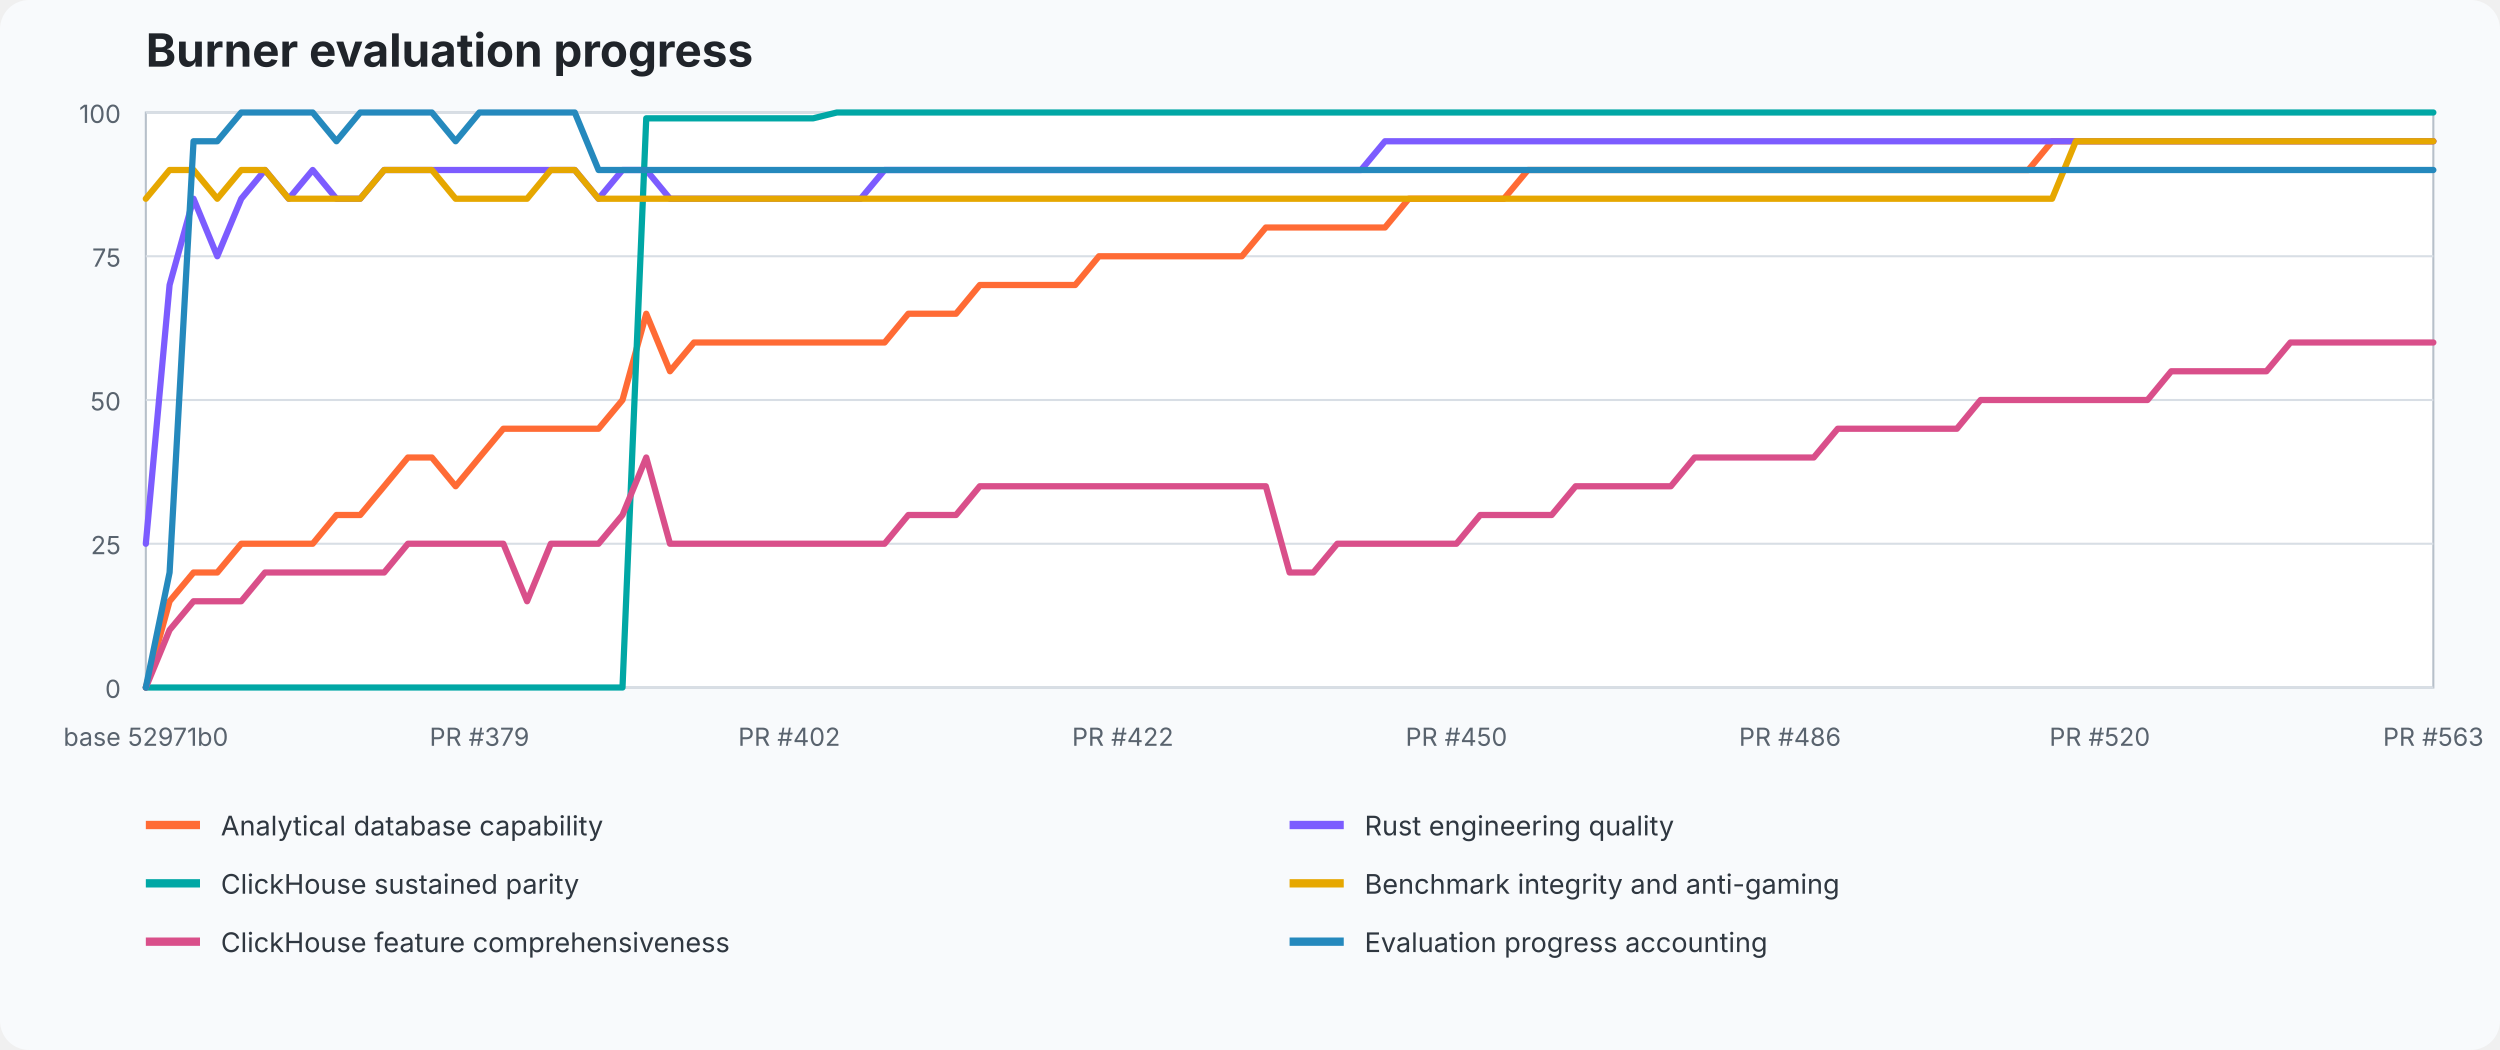
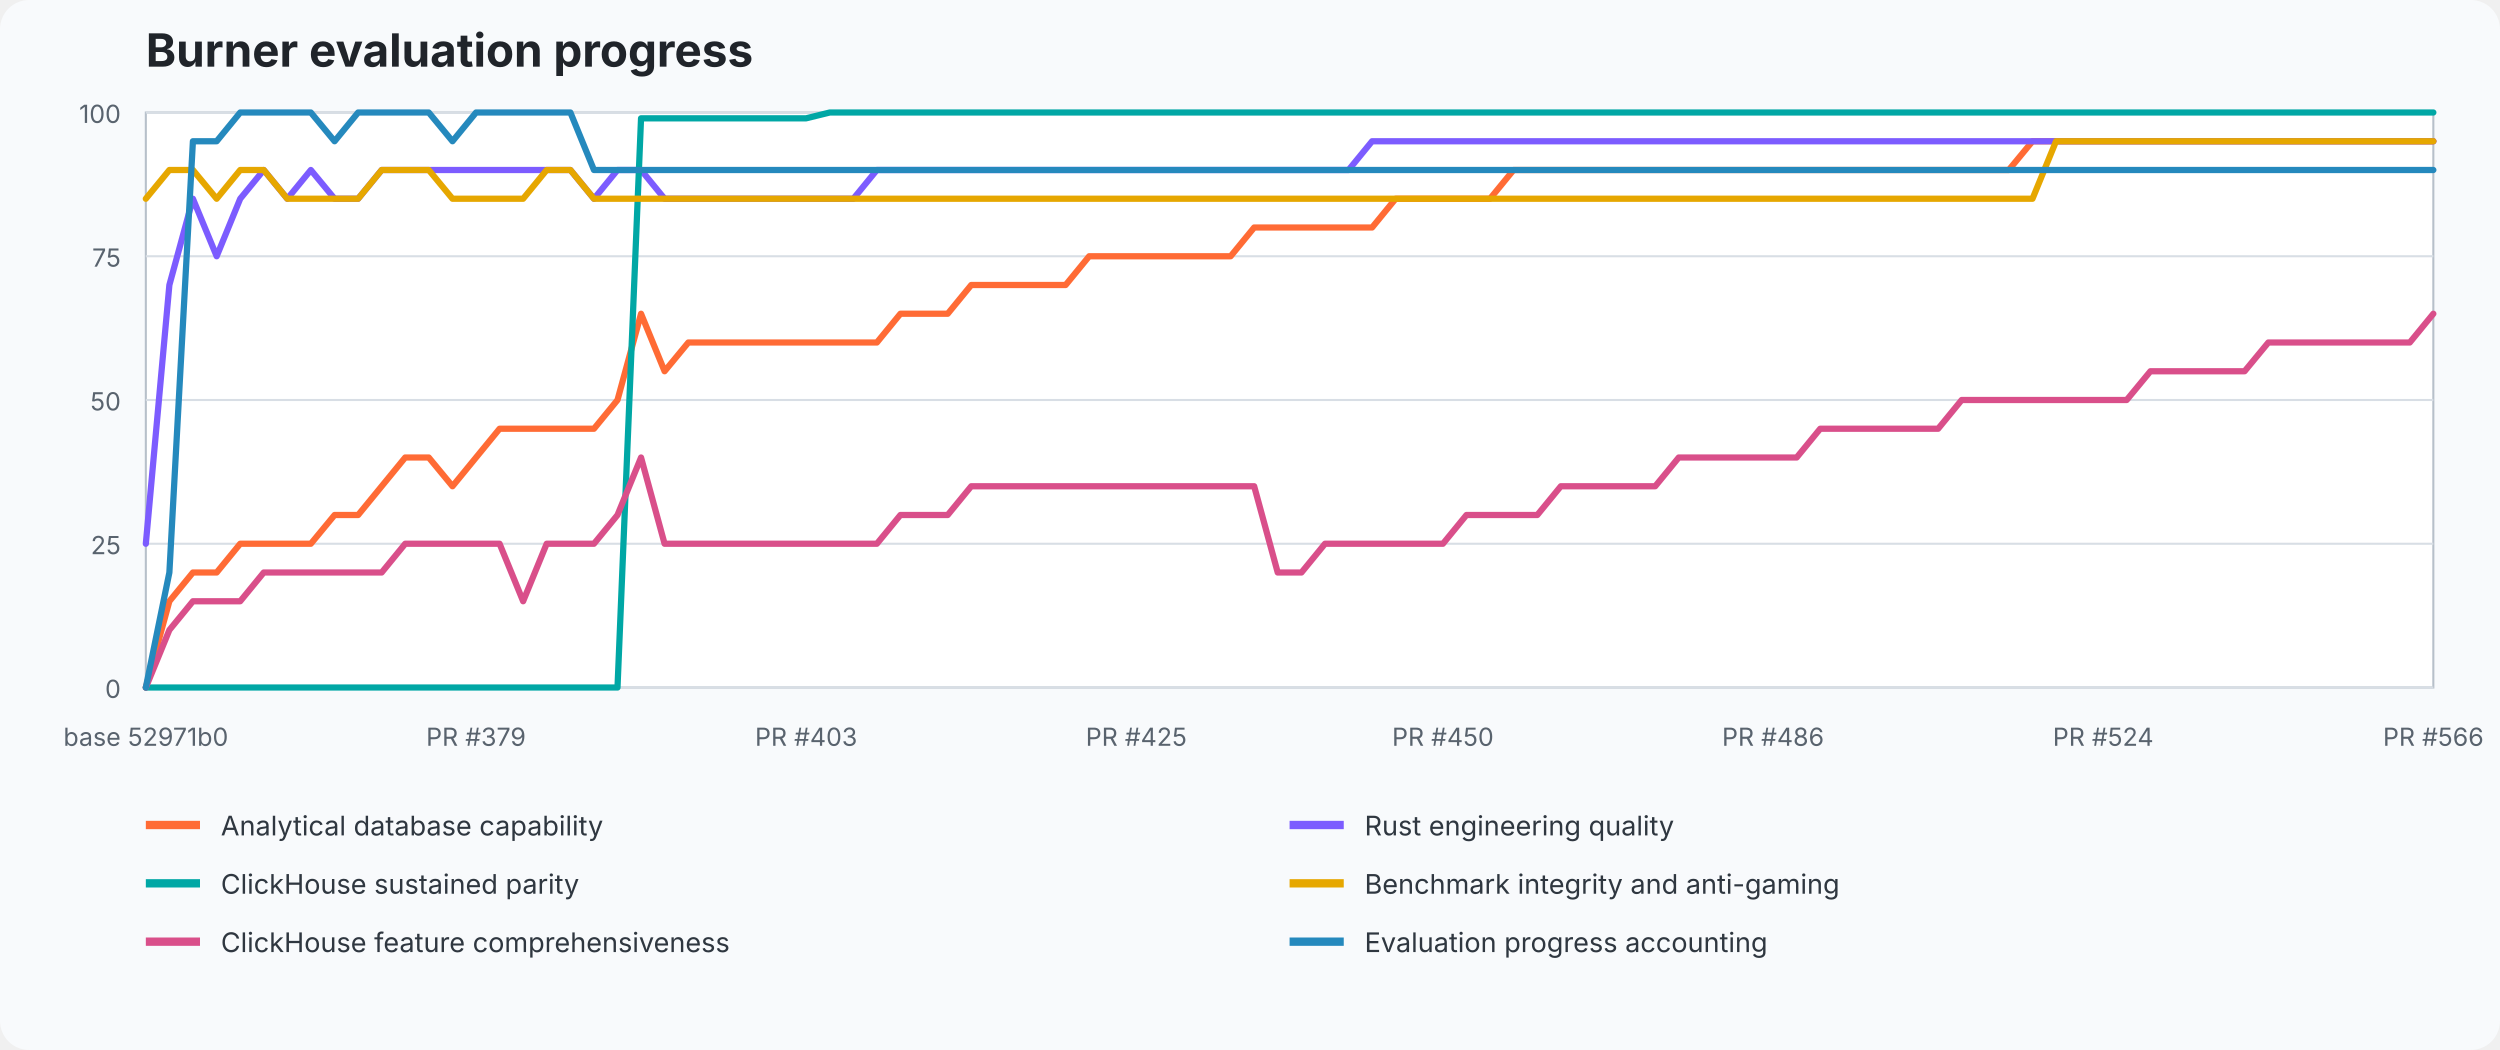
<svg xmlns="http://www.w3.org/2000/svg" width="1200" height="504" viewBox="0 0 1200 504" role="img" aria-labelledby="title desc">
  <style>text{font-family:ui-sans-serif,system-ui,-apple-system,BlinkMacSystemFont,"Segoe UI",sans-serif}.title{font-size:22px;font-weight:700;fill:#20242a}.axis{font-size:12px;fill:#59636e}.legend{font-size:13px;fill:#2f3740}.grid{stroke:#d8dee5;stroke-width:1}.plot{fill:#fff;stroke:#b7c0ca}</style>
  <rect width="100%" height="100%" fill="#f8fafc" rx="14" />
  <text x="70" y="32" class="title">Burner evaluation progress</text>
  <rect x="70" y="54" width="1098" height="276" class="plot" />
  <line x1="70" y1="330" x2="1168" y2="330" class="grid" />
  <text x="58" y="335" text-anchor="end" class="axis">0</text>
  <line x1="70" y1="261" x2="1168" y2="261" class="grid" />
  <text x="58" y="266" text-anchor="end" class="axis">25</text>
  <line x1="70" y1="192" x2="1168" y2="192" class="grid" />
  <text x="58" y="197" text-anchor="end" class="axis">50</text>
  <line x1="70" y1="123" x2="1168" y2="123" class="grid" />
  <text x="58" y="128" text-anchor="end" class="axis">75</text>
  <line x1="70" y1="54" x2="1168" y2="54" class="grid" />
  <text x="58" y="59" text-anchor="end" class="axis">100</text>
-   <polyline points="70.0,330.0 81.4,288.6 92.9,274.8 104.3,274.8 115.8,261.0 127.2,261.0 138.6,261.0 150.1,261.0 161.5,247.2 172.9,247.2 184.4,233.4 195.8,219.6 207.3,219.6 218.7,233.4 230.1,219.6 241.6,205.8 253.0,205.8 264.4,205.8 275.9,205.8 287.3,205.8 298.8,192.0 310.2,150.6 321.6,178.2 333.1,164.4 344.5,164.4 355.9,164.4 367.4,164.4 378.8,164.4 390.3,164.4 401.7,164.4 413.1,164.4 424.6,164.4 436.0,150.6 447.4,150.6 458.9,150.6 470.3,136.8 481.8,136.8 493.2,136.8 504.6,136.8 516.1,136.8 527.5,123.0 538.9,123.0 550.4,123.0 561.8,123.0 573.3,123.0 584.7,123.0 596.1,123.0 607.6,109.2 619.0,109.2 630.4,109.2 641.9,109.2 653.3,109.2 664.8,109.2 676.2,95.4 687.6,95.4 699.1,95.4 710.5,95.4 721.9,95.4 733.4,81.6 744.8,81.6 756.3,81.6 767.7,81.6 779.1,81.6 790.6,81.6 802.0,81.6 813.4,81.6 824.9,81.6 836.3,81.6 847.8,81.6 859.2,81.6 870.6,81.6 882.1,81.6 893.5,81.6 904.9,81.6 916.4,81.6 927.8,81.6 939.3,81.6 950.7,81.6 962.1,81.6 973.6,81.6 985.0,67.8 996.4,67.8 1007.9,67.8 1019.3,67.8 1030.8,67.8 1042.2,67.8 1053.6,67.8 1065.1,67.8 1076.5,67.8 1087.9,67.8 1099.4,67.8 1110.8,67.8 1122.3,67.8 1133.7,67.8 1145.1,67.8 1156.6,67.8 1168.0,67.8" fill="none" stroke="#ff6b35" stroke-width="3" stroke-linejoin="round" stroke-linecap="round" />
-   <polyline points="70.0,261.0 81.4,136.8 92.9,95.4 104.3,123.0 115.8,95.4 127.2,81.6 138.6,95.4 150.1,81.6 161.5,95.4 172.9,95.4 184.4,81.6 195.8,81.6 207.3,81.6 218.7,81.6 230.1,81.6 241.6,81.6 253.0,81.6 264.4,81.6 275.9,81.6 287.3,95.4 298.8,81.6 310.2,81.6 321.6,95.4 333.1,95.4 344.5,95.4 355.9,95.4 367.4,95.4 378.8,95.4 390.3,95.4 401.7,95.4 413.1,95.4 424.6,81.6 436.0,81.6 447.4,81.6 458.9,81.6 470.3,81.6 481.8,81.6 493.2,81.6 504.6,81.6 516.1,81.6 527.5,81.6 538.9,81.6 550.4,81.6 561.8,81.6 573.3,81.6 584.7,81.6 596.1,81.6 607.6,81.6 619.0,81.6 630.4,81.6 641.9,81.6 653.3,81.6 664.8,67.8 676.2,67.8 687.6,67.8 699.1,67.8 710.5,67.8 721.9,67.8 733.4,67.8 744.8,67.8 756.3,67.8 767.7,67.8 779.1,67.8 790.6,67.8 802.0,67.8 813.4,67.8 824.9,67.8 836.3,67.8 847.8,67.8 859.2,67.8 870.6,67.8 882.1,67.8 893.5,67.8 904.9,67.8 916.4,67.8 927.8,67.8 939.3,67.8 950.7,67.8 962.1,67.8 973.6,67.8 985.0,67.8 996.4,67.8 1007.9,67.8 1019.3,67.8 1030.8,67.8 1042.2,67.8 1053.6,67.8 1065.1,67.8 1076.5,67.8 1087.9,67.8 1099.4,67.8 1110.8,67.8 1122.3,67.8 1133.7,67.8 1145.1,67.8 1156.6,67.8 1168.0,67.8" fill="none" stroke="#7c5cff" stroke-width="3" stroke-linejoin="round" stroke-linecap="round" />
-   <polyline points="70.0,330.0 81.4,330.0 92.9,330.0 104.3,330.0 115.8,330.0 127.2,330.0 138.6,330.0 150.1,330.0 161.5,330.0 172.9,330.0 184.4,330.0 195.8,330.0 207.3,330.0 218.7,330.0 230.1,330.0 241.6,330.0 253.0,330.0 264.4,330.0 275.9,330.0 287.3,330.0 298.8,330.0 310.2,56.8 321.6,56.8 333.1,56.8 344.5,56.8 355.9,56.8 367.4,56.8 378.8,56.8 390.3,56.8 401.7,54.0 413.1,54.0 424.6,54.0 436.0,54.0 447.4,54.0 458.9,54.0 470.3,54.0 481.8,54.0 493.2,54.0 504.6,54.0 516.1,54.0 527.5,54.0 538.9,54.0 550.4,54.0 561.8,54.0 573.3,54.0 584.7,54.0 596.1,54.0 607.6,54.0 619.0,54.0 630.4,54.0 641.9,54.0 653.3,54.0 664.8,54.0 676.2,54.0 687.6,54.0 699.1,54.0 710.5,54.0 721.9,54.0 733.4,54.0 744.8,54.0 756.3,54.0 767.7,54.0 779.1,54.0 790.6,54.0 802.0,54.0 813.4,54.0 824.9,54.0 836.3,54.0 847.8,54.0 859.2,54.0 870.6,54.0 882.1,54.0 893.5,54.0 904.9,54.0 916.4,54.0 927.8,54.0 939.3,54.0 950.7,54.0 962.1,54.0 973.6,54.0 985.0,54.0 996.4,54.0 1007.9,54.0 1019.3,54.0 1030.8,54.0 1042.2,54.0 1053.6,54.0 1065.1,54.0 1076.5,54.0 1087.9,54.0 1099.4,54.0 1110.8,54.0 1122.3,54.0 1133.7,54.0 1145.1,54.0 1156.6,54.0 1168.0,54.0" fill="none" stroke="#00a7a5" stroke-width="3" stroke-linejoin="round" stroke-linecap="round" />
-   <polyline points="70.0,95.4 81.4,81.6 92.9,81.6 104.3,95.4 115.8,81.6 127.2,81.6 138.6,95.4 150.1,95.4 161.5,95.4 172.9,95.4 184.4,81.6 195.8,81.6 207.3,81.6 218.7,95.4 230.1,95.4 241.6,95.4 253.0,95.4 264.4,81.6 275.9,81.6 287.3,95.4 298.8,95.4 310.2,95.4 321.6,95.4 333.1,95.4 344.5,95.4 355.9,95.4 367.4,95.4 378.8,95.4 390.3,95.4 401.7,95.4 413.1,95.4 424.6,95.4 436.0,95.4 447.4,95.4 458.9,95.4 470.3,95.4 481.8,95.4 493.2,95.4 504.6,95.4 516.1,95.4 527.5,95.4 538.9,95.4 550.4,95.4 561.8,95.4 573.3,95.4 584.7,95.4 596.1,95.4 607.6,95.4 619.0,95.4 630.4,95.4 641.9,95.4 653.3,95.4 664.8,95.4 676.2,95.4 687.6,95.4 699.1,95.4 710.5,95.4 721.9,95.4 733.4,95.4 744.8,95.4 756.3,95.4 767.7,95.4 779.1,95.4 790.6,95.4 802.0,95.4 813.4,95.4 824.9,95.4 836.3,95.4 847.8,95.4 859.2,95.4 870.6,95.4 882.1,95.4 893.5,95.4 904.9,95.4 916.4,95.4 927.8,95.4 939.3,95.4 950.7,95.4 962.1,95.4 973.6,95.4 985.0,95.4 996.4,67.8 1007.9,67.8 1019.3,67.8 1030.8,67.8 1042.2,67.8 1053.6,67.8 1065.1,67.8 1076.5,67.8 1087.9,67.8 1099.4,67.8 1110.8,67.8 1122.3,67.8 1133.7,67.8 1145.1,67.8 1156.6,67.8 1168.0,67.8" fill="none" stroke="#e6a700" stroke-width="3" stroke-linejoin="round" stroke-linecap="round" />
-   <polyline points="70.0,330.0 81.4,302.4 92.9,288.6 104.3,288.6 115.8,288.6 127.2,274.8 138.6,274.8 150.1,274.8 161.5,274.8 172.9,274.8 184.4,274.8 195.8,261.0 207.3,261.0 218.7,261.0 230.1,261.0 241.6,261.0 253.0,288.6 264.4,261.0 275.9,261.0 287.3,261.0 298.8,247.2 310.2,219.6 321.6,261.0 333.1,261.0 344.5,261.0 355.9,261.0 367.4,261.0 378.8,261.0 390.3,261.0 401.7,261.0 413.1,261.0 424.6,261.0 436.0,247.2 447.4,247.2 458.9,247.2 470.3,233.4 481.8,233.4 493.2,233.4 504.6,233.4 516.1,233.4 527.5,233.4 538.9,233.4 550.4,233.4 561.8,233.4 573.3,233.4 584.7,233.4 596.1,233.4 607.6,233.4 619.0,274.8 630.4,274.8 641.9,261.0 653.3,261.0 664.8,261.0 676.2,261.0 687.6,261.0 699.1,261.0 710.5,247.2 721.9,247.2 733.4,247.2 744.8,247.2 756.3,233.4 767.7,233.4 779.1,233.4 790.6,233.4 802.0,233.4 813.4,219.6 824.9,219.6 836.3,219.6 847.8,219.6 859.2,219.6 870.6,219.6 882.1,205.8 893.5,205.8 904.9,205.8 916.4,205.8 927.8,205.8 939.3,205.8 950.7,192.0 962.1,192.0 973.6,192.0 985.0,192.0 996.4,192.0 1007.9,192.0 1019.3,192.0 1030.8,192.0 1042.2,178.2 1053.6,178.2 1065.1,178.2 1076.5,178.2 1087.9,178.2 1099.4,164.4 1110.8,164.4 1122.3,164.4 1133.7,164.4 1145.1,164.4 1156.6,164.4 1168.0,164.4" fill="none" stroke="#d94f8a" stroke-width="3" stroke-linejoin="round" stroke-linecap="round" />
-   <polyline points="70.0,330.0 81.4,274.8 92.9,67.8 104.3,67.8 115.8,54.0 127.2,54.0 138.6,54.0 150.1,54.0 161.5,67.8 172.9,54.0 184.4,54.0 195.8,54.0 207.3,54.0 218.7,67.8 230.1,54.0 241.6,54.0 253.0,54.0 264.4,54.0 275.9,54.0 287.3,81.6 298.8,81.6 310.2,81.6 321.6,81.6 333.1,81.6 344.5,81.6 355.9,81.6 367.4,81.6 378.8,81.6 390.3,81.6 401.7,81.6 413.1,81.6 424.6,81.6 436.0,81.6 447.4,81.6 458.9,81.6 470.3,81.6 481.8,81.6 493.2,81.6 504.6,81.6 516.1,81.6 527.5,81.6 538.9,81.6 550.4,81.6 561.8,81.6 573.3,81.6 584.7,81.6 596.1,81.6 607.6,81.6 619.0,81.6 630.4,81.6 641.9,81.6 653.3,81.6 664.8,81.6 676.2,81.6 687.6,81.6 699.1,81.6 710.5,81.6 721.9,81.6 733.4,81.6 744.8,81.6 756.3,81.6 767.7,81.6 779.1,81.6 790.6,81.6 802.0,81.6 813.4,81.6 824.9,81.6 836.3,81.6 847.8,81.6 859.2,81.6 870.6,81.6 882.1,81.6 893.5,81.6 904.9,81.6 916.4,81.6 927.8,81.6 939.3,81.6 950.7,81.6 962.1,81.6 973.6,81.6 985.0,81.6 996.4,81.6 1007.9,81.6 1019.3,81.6 1030.8,81.6 1042.2,81.6 1053.6,81.6 1065.1,81.6 1076.5,81.6 1087.9,81.6 1099.4,81.6 1110.8,81.6 1122.3,81.6 1133.7,81.6 1145.1,81.6 1156.6,81.6 1168.0,81.6" fill="none" stroke="#2589bd" stroke-width="3" stroke-linejoin="round" stroke-linecap="round" />
+   <polyline points="70.0,330.0 81.3,288.6 92.6,274.8 104.0,274.8 115.3,261.0 126.6,261.0 137.9,261.0 149.2,261.0 160.6,247.2 171.9,247.2 183.2,233.4 194.5,219.6 205.8,219.6 217.2,233.4 228.5,219.6 239.8,205.8 251.1,205.8 262.4,205.8 273.8,205.8 285.1,205.8 296.4,192.0 307.7,150.6 319.0,178.2 330.4,164.4 341.7,164.4 353.0,164.4 364.3,164.4 375.6,164.4 386.9,164.4 398.3,164.4 409.6,164.4 420.9,164.4 432.2,150.6 443.5,150.6 454.9,150.6 466.2,136.8 477.5,136.8 488.8,136.8 500.1,136.8 511.5,136.8 522.8,123.0 534.1,123.0 545.4,123.0 556.7,123.0 568.1,123.0 579.4,123.0 590.7,123.0 602.0,109.2 613.3,109.2 624.7,109.2 636.0,109.2 647.3,109.2 658.6,109.2 669.9,95.4 681.3,95.4 692.6,95.4 703.9,95.4 715.2,95.4 726.5,81.6 737.9,81.6 749.2,81.6 760.5,81.6 771.8,81.6 783.1,81.6 794.5,81.6 805.8,81.6 817.1,81.6 828.4,81.6 839.7,81.6 851.1,81.6 862.4,81.6 873.7,81.6 885.0,81.6 896.3,81.6 907.6,81.6 919.0,81.6 930.3,81.6 941.6,81.6 952.9,81.6 964.2,81.6 975.6,67.8 986.9,67.8 998.2,67.8 1009.5,67.8 1020.8,67.8 1032.2,67.8 1043.5,67.8 1054.8,67.8 1066.1,67.8 1077.4,67.8 1088.8,67.8 1100.1,67.8 1111.4,67.8 1122.7,67.8 1134.0,67.8 1145.4,67.8 1156.7,67.8 1168.0,67.8" fill="none" stroke="#ff6b35" stroke-width="3" stroke-linejoin="round" stroke-linecap="round" />
+   <polyline points="70.0,261.0 81.3,136.8 92.6,95.4 104.0,123.0 115.3,95.4 126.6,81.6 137.9,95.4 149.2,81.6 160.6,95.4 171.9,95.4 183.2,81.6 194.5,81.6 205.8,81.6 217.2,81.6 228.5,81.6 239.8,81.6 251.1,81.6 262.4,81.6 273.8,81.6 285.1,95.4 296.4,81.6 307.7,81.6 319.0,95.4 330.4,95.4 341.7,95.4 353.0,95.4 364.3,95.4 375.6,95.4 386.9,95.4 398.3,95.4 409.6,95.4 420.9,81.6 432.2,81.6 443.5,81.6 454.9,81.6 466.2,81.6 477.5,81.6 488.8,81.6 500.1,81.6 511.5,81.6 522.8,81.6 534.1,81.6 545.4,81.6 556.7,81.6 568.1,81.6 579.4,81.6 590.7,81.6 602.0,81.6 613.3,81.6 624.7,81.6 636.0,81.6 647.3,81.6 658.6,67.8 669.9,67.8 681.3,67.8 692.6,67.8 703.9,67.8 715.2,67.8 726.5,67.8 737.9,67.8 749.2,67.8 760.5,67.8 771.8,67.8 783.1,67.8 794.5,67.8 805.8,67.8 817.1,67.8 828.4,67.8 839.7,67.8 851.1,67.8 862.4,67.8 873.7,67.8 885.0,67.8 896.3,67.8 907.6,67.8 919.0,67.8 930.3,67.8 941.6,67.8 952.9,67.8 964.2,67.8 975.6,67.8 986.9,67.8 998.2,67.8 1009.5,67.8 1020.8,67.8 1032.2,67.8 1043.5,67.8 1054.8,67.8 1066.1,67.8 1077.4,67.8 1088.8,67.8 1100.1,67.8 1111.4,67.8 1122.7,67.8 1134.0,67.8 1145.4,67.8 1156.7,67.8 1168.0,67.8" fill="none" stroke="#7c5cff" stroke-width="3" stroke-linejoin="round" stroke-linecap="round" />
+   <polyline points="70.0,330.0 81.3,330.0 92.6,330.0 104.0,330.0 115.3,330.0 126.6,330.0 137.9,330.0 149.2,330.0 160.6,330.0 171.9,330.0 183.2,330.0 194.5,330.0 205.8,330.0 217.2,330.0 228.5,330.0 239.8,330.0 251.1,330.0 262.4,330.0 273.8,330.0 285.1,330.0 296.4,330.0 307.7,56.8 319.0,56.8 330.4,56.8 341.7,56.8 353.0,56.8 364.3,56.8 375.6,56.8 386.9,56.8 398.3,54.0 409.6,54.0 420.9,54.0 432.2,54.0 443.5,54.0 454.9,54.0 466.2,54.0 477.5,54.0 488.8,54.0 500.1,54.0 511.5,54.0 522.8,54.0 534.1,54.0 545.4,54.0 556.7,54.0 568.1,54.0 579.4,54.0 590.7,54.0 602.0,54.0 613.3,54.0 624.7,54.0 636.0,54.0 647.3,54.0 658.6,54.0 669.9,54.0 681.3,54.0 692.6,54.0 703.9,54.0 715.2,54.0 726.5,54.0 737.9,54.0 749.2,54.0 760.5,54.0 771.8,54.0 783.1,54.0 794.5,54.0 805.8,54.0 817.1,54.0 828.4,54.0 839.7,54.0 851.1,54.0 862.4,54.0 873.7,54.0 885.0,54.0 896.3,54.0 907.6,54.0 919.0,54.0 930.3,54.0 941.6,54.0 952.9,54.0 964.2,54.0 975.6,54.0 986.9,54.0 998.2,54.0 1009.5,54.0 1020.8,54.0 1032.2,54.0 1043.5,54.0 1054.8,54.0 1066.1,54.0 1077.4,54.0 1088.8,54.0 1100.1,54.0 1111.4,54.0 1122.7,54.0 1134.0,54.0 1145.4,54.0 1156.7,54.0 1168.0,54.0" fill="none" stroke="#00a7a5" stroke-width="3" stroke-linejoin="round" stroke-linecap="round" />
+   <polyline points="70.0,95.4 81.3,81.6 92.6,81.6 104.0,95.4 115.3,81.6 126.6,81.6 137.9,95.4 149.2,95.4 160.6,95.4 171.9,95.4 183.2,81.6 194.5,81.6 205.8,81.6 217.2,95.4 228.5,95.4 239.8,95.4 251.1,95.4 262.4,81.6 273.8,81.6 285.1,95.4 296.4,95.4 307.7,95.4 319.0,95.4 330.4,95.4 341.7,95.4 353.0,95.4 364.3,95.4 375.6,95.4 386.9,95.4 398.3,95.4 409.6,95.4 420.9,95.4 432.2,95.4 443.5,95.4 454.9,95.4 466.2,95.4 477.5,95.4 488.8,95.4 500.1,95.4 511.5,95.4 522.8,95.4 534.1,95.4 545.4,95.4 556.7,95.4 568.1,95.4 579.4,95.4 590.7,95.4 602.0,95.4 613.3,95.4 624.7,95.4 636.0,95.4 647.3,95.4 658.6,95.4 669.9,95.4 681.3,95.4 692.6,95.4 703.9,95.4 715.2,95.4 726.5,95.4 737.9,95.4 749.2,95.4 760.5,95.4 771.8,95.4 783.1,95.4 794.5,95.4 805.8,95.4 817.1,95.4 828.4,95.4 839.7,95.4 851.1,95.4 862.4,95.4 873.7,95.4 885.0,95.4 896.3,95.4 907.6,95.4 919.0,95.4 930.3,95.4 941.6,95.4 952.9,95.4 964.2,95.4 975.6,95.4 986.9,67.8 998.2,67.8 1009.5,67.8 1020.8,67.8 1032.2,67.8 1043.5,67.8 1054.8,67.8 1066.1,67.8 1077.4,67.8 1088.8,67.8 1100.1,67.8 1111.4,67.8 1122.7,67.8 1134.0,67.8 1145.4,67.8 1156.7,67.8 1168.0,67.8" fill="none" stroke="#e6a700" stroke-width="3" stroke-linejoin="round" stroke-linecap="round" />
+   <polyline points="70.0,330.0 81.3,302.4 92.6,288.6 104.0,288.6 115.3,288.6 126.6,274.8 137.9,274.8 149.2,274.8 160.6,274.8 171.9,274.8 183.2,274.8 194.5,261.0 205.8,261.0 217.2,261.0 228.5,261.0 239.8,261.0 251.1,288.6 262.4,261.0 273.8,261.0 285.1,261.0 296.4,247.2 307.7,219.6 319.0,261.0 330.4,261.0 341.7,261.0 353.0,261.0 364.3,261.0 375.6,261.0 386.9,261.0 398.3,261.0 409.6,261.0 420.9,261.0 432.2,247.2 443.5,247.2 454.9,247.2 466.2,233.4 477.5,233.4 488.8,233.4 500.1,233.4 511.5,233.4 522.8,233.4 534.1,233.4 545.4,233.4 556.7,233.4 568.1,233.4 579.4,233.4 590.7,233.4 602.0,233.4 613.3,274.8 624.7,274.8 636.0,261.0 647.3,261.0 658.6,261.0 669.9,261.0 681.3,261.0 692.6,261.0 703.9,247.2 715.2,247.2 726.5,247.2 737.9,247.2 749.2,233.4 760.5,233.4 771.8,233.4 783.1,233.4 794.5,233.4 805.8,219.6 817.1,219.6 828.4,219.6 839.7,219.6 851.1,219.6 862.4,219.6 873.7,205.8 885.0,205.8 896.3,205.8 907.6,205.8 919.0,205.8 930.3,205.8 941.6,192.0 952.9,192.0 964.2,192.0 975.6,192.0 986.9,192.0 998.2,192.0 1009.5,192.0 1020.8,192.0 1032.2,178.2 1043.5,178.2 1054.8,178.2 1066.1,178.2 1077.4,178.2 1088.8,164.4 1100.1,164.4 1111.4,164.4 1122.7,164.4 1134.0,164.4 1145.4,164.4 1156.7,164.4 1168.0,150.6" fill="none" stroke="#d94f8a" stroke-width="3" stroke-linejoin="round" stroke-linecap="round" />
+   <polyline points="70.0,330.0 81.3,274.8 92.6,67.8 104.0,67.8 115.3,54.0 126.6,54.0 137.9,54.0 149.2,54.0 160.6,67.8 171.9,54.0 183.2,54.0 194.5,54.0 205.8,54.0 217.2,67.8 228.5,54.0 239.8,54.0 251.1,54.0 262.4,54.0 273.8,54.0 285.1,81.6 296.4,81.6 307.7,81.6 319.0,81.6 330.4,81.6 341.7,81.6 353.0,81.6 364.3,81.6 375.6,81.6 386.9,81.6 398.3,81.6 409.6,81.6 420.9,81.6 432.2,81.6 443.5,81.6 454.9,81.6 466.2,81.6 477.5,81.6 488.8,81.6 500.1,81.6 511.5,81.6 522.8,81.6 534.1,81.6 545.4,81.6 556.7,81.6 568.1,81.6 579.4,81.6 590.7,81.6 602.0,81.6 613.3,81.6 624.7,81.6 636.0,81.6 647.3,81.6 658.6,81.6 669.9,81.6 681.3,81.6 692.6,81.6 703.9,81.6 715.2,81.6 726.5,81.6 737.9,81.6 749.2,81.6 760.5,81.6 771.8,81.6 783.1,81.6 794.5,81.6 805.8,81.6 817.1,81.6 828.4,81.6 839.7,81.6 851.1,81.6 862.4,81.6 873.7,81.6 885.0,81.6 896.3,81.6 907.6,81.6 919.0,81.6 930.3,81.6 941.6,81.6 952.9,81.6 964.2,81.6 975.6,81.6 986.9,81.6 998.2,81.6 1009.5,81.6 1020.8,81.6 1032.2,81.6 1043.5,81.6 1054.8,81.6 1066.1,81.6 1077.4,81.6 1088.8,81.6 1100.1,81.6 1111.4,81.6 1122.7,81.6 1134.0,81.6 1145.4,81.6 1156.7,81.6 1168.0,81.6" fill="none" stroke="#2589bd" stroke-width="3" stroke-linejoin="round" stroke-linecap="round" />
  <text x="70" y="358" text-anchor="middle" class="axis">base 52971b0</text>
-   <text x="230.125" y="358" text-anchor="middle" class="axis">PR #379</text>
-   <text x="378.812" y="358" text-anchor="middle" class="axis">PR #402</text>
-   <text x="538.938" y="358" text-anchor="middle" class="axis">PR #422</text>
-   <text x="699.062" y="358" text-anchor="middle" class="axis">PR #450</text>
-   <text x="859.188" y="358" text-anchor="middle" class="axis">PR #486</text>
-   <text x="1007.875" y="358" text-anchor="middle" class="axis">PR #520</text>
-   <text x="1168" y="358" text-anchor="middle" class="axis">PR #563</text>
+   <text x="228.474" y="358" text-anchor="middle" class="axis">PR #379</text>
+   <text x="386.948" y="358" text-anchor="middle" class="axis">PR #403</text>
+   <text x="545.423" y="358" text-anchor="middle" class="axis">PR #425</text>
+   <text x="692.577" y="358" text-anchor="middle" class="axis">PR #450</text>
+   <text x="851.052" y="358" text-anchor="middle" class="axis">PR #486</text>
+   <text x="1009.526" y="358" text-anchor="middle" class="axis">PR #524</text>
+   <text x="1168" y="358" text-anchor="middle" class="axis">PR #566</text>
  <line x1="70" y1="396" x2="96" y2="396" stroke="#ff6b35" stroke-width="4" />
  <text x="106" y="401" class="legend">Analytical database capability</text>
  <line x1="619" y1="396" x2="645" y2="396" stroke="#7c5cff" stroke-width="4" />
  <text x="655" y="401" class="legend">Rust engineering quality</text>
  <line x1="70" y1="424" x2="96" y2="424" stroke="#00a7a5" stroke-width="4" />
  <text x="106" y="429" class="legend">ClickHouse sustained parity</text>
  <line x1="619" y1="424" x2="645" y2="424" stroke="#e6a700" stroke-width="4" />
  <text x="655" y="429" class="legend">Benchmark integrity and anti-gaming</text>
  <line x1="70" y1="452" x2="96" y2="452" stroke="#d94f8a" stroke-width="4" />
  <text x="106" y="457" class="legend">ClickHouse feature comprehensiveness</text>
  <line x1="619" y1="452" x2="645" y2="452" stroke="#2589bd" stroke-width="4" />
  <text x="655" y="457" class="legend">Evaluation progress accounting</text>
</svg>
